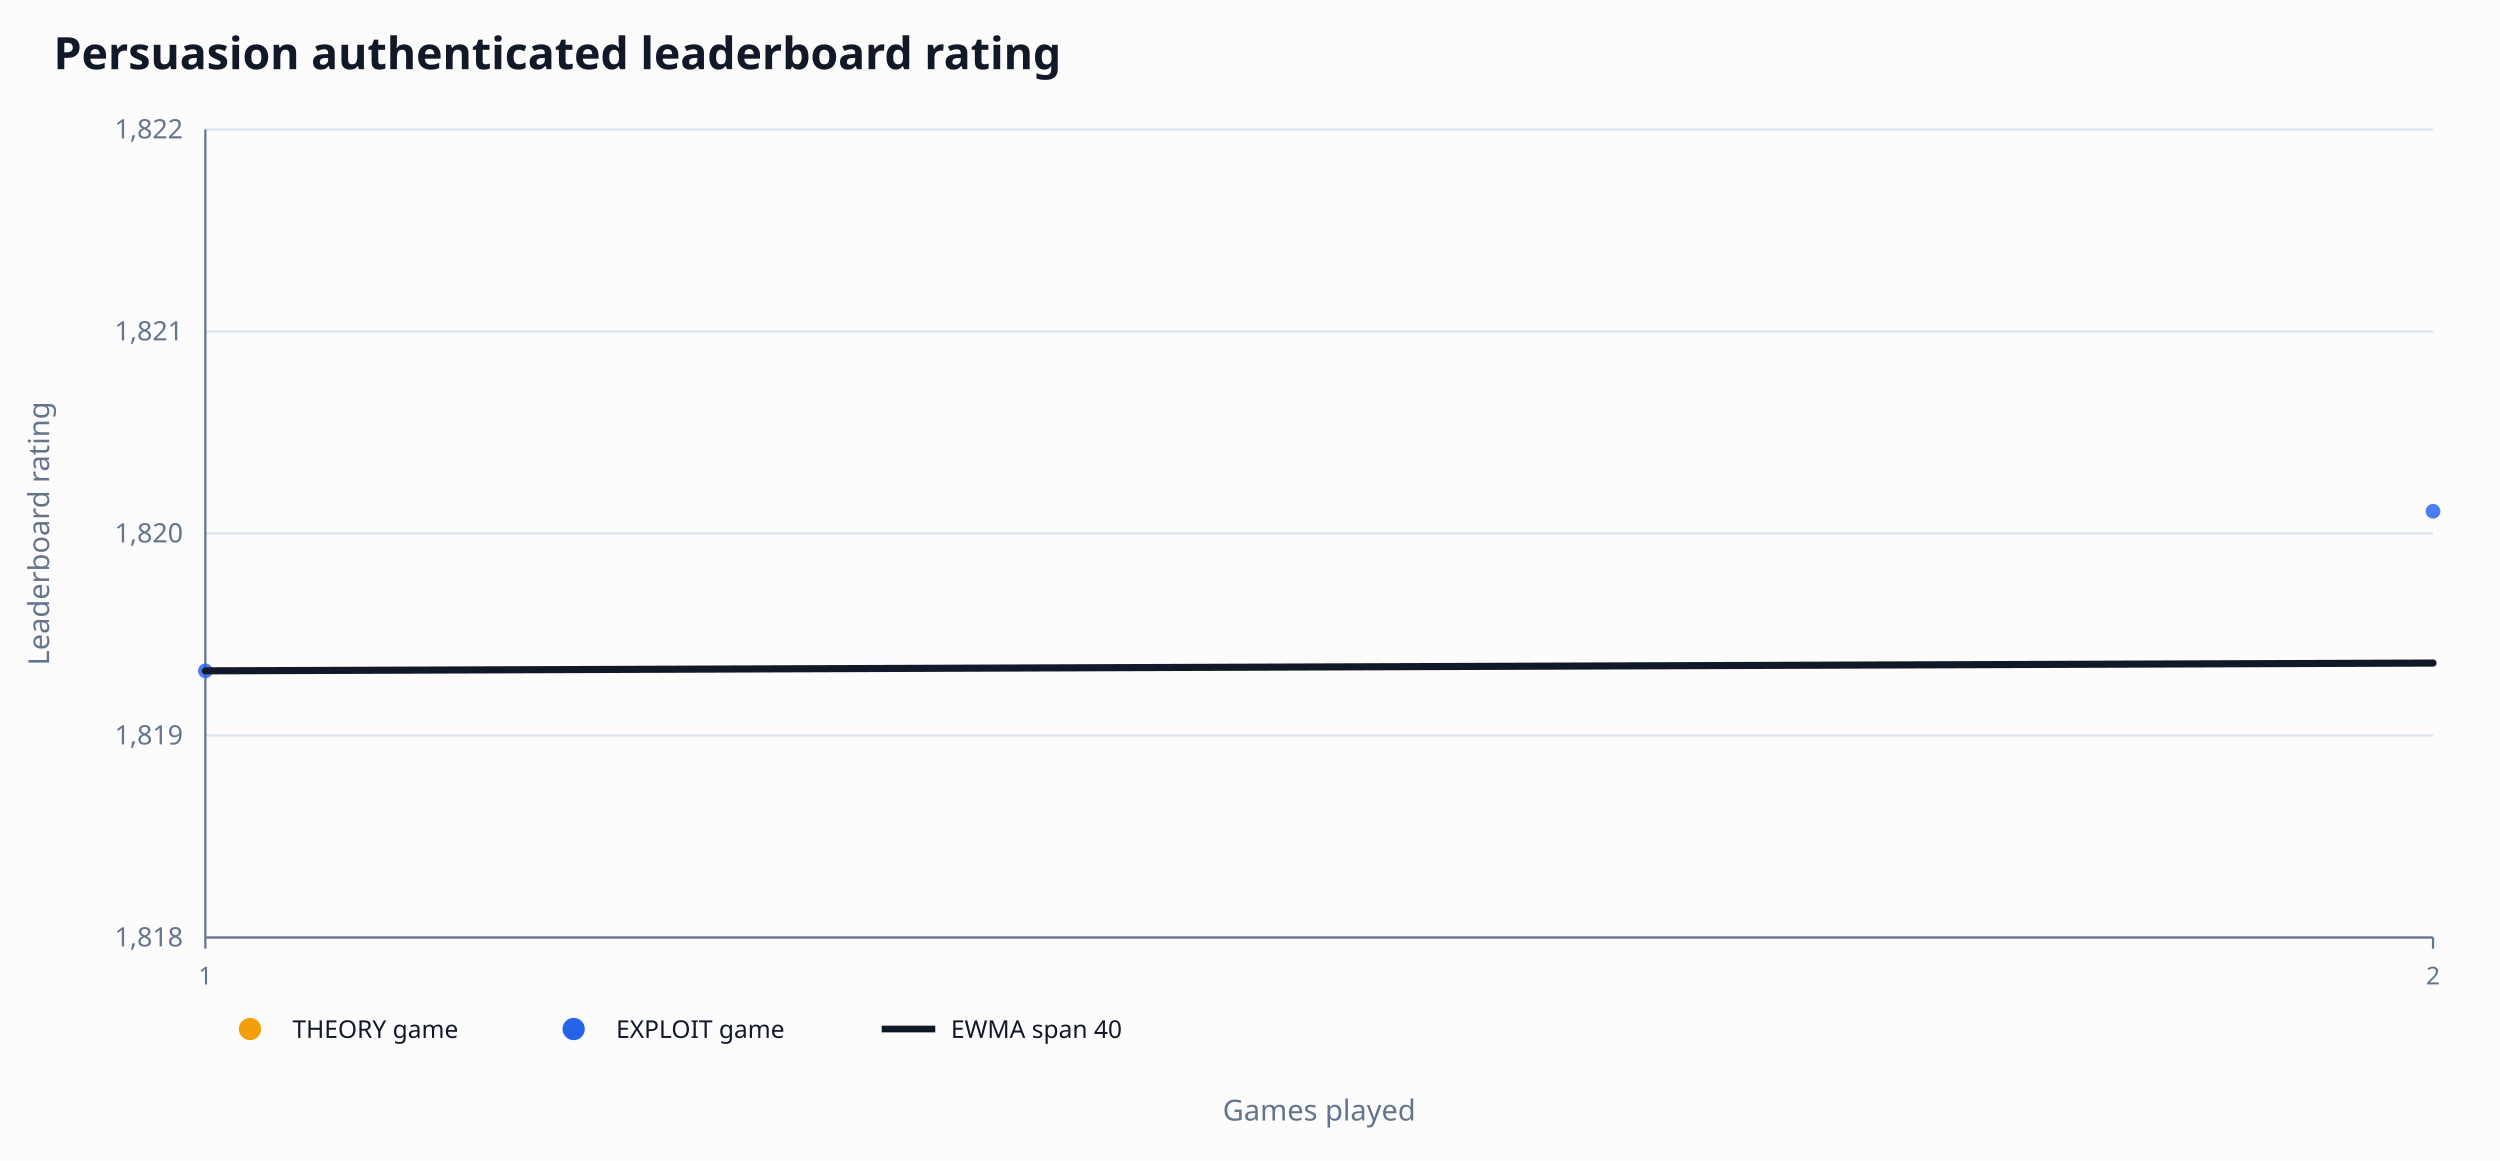
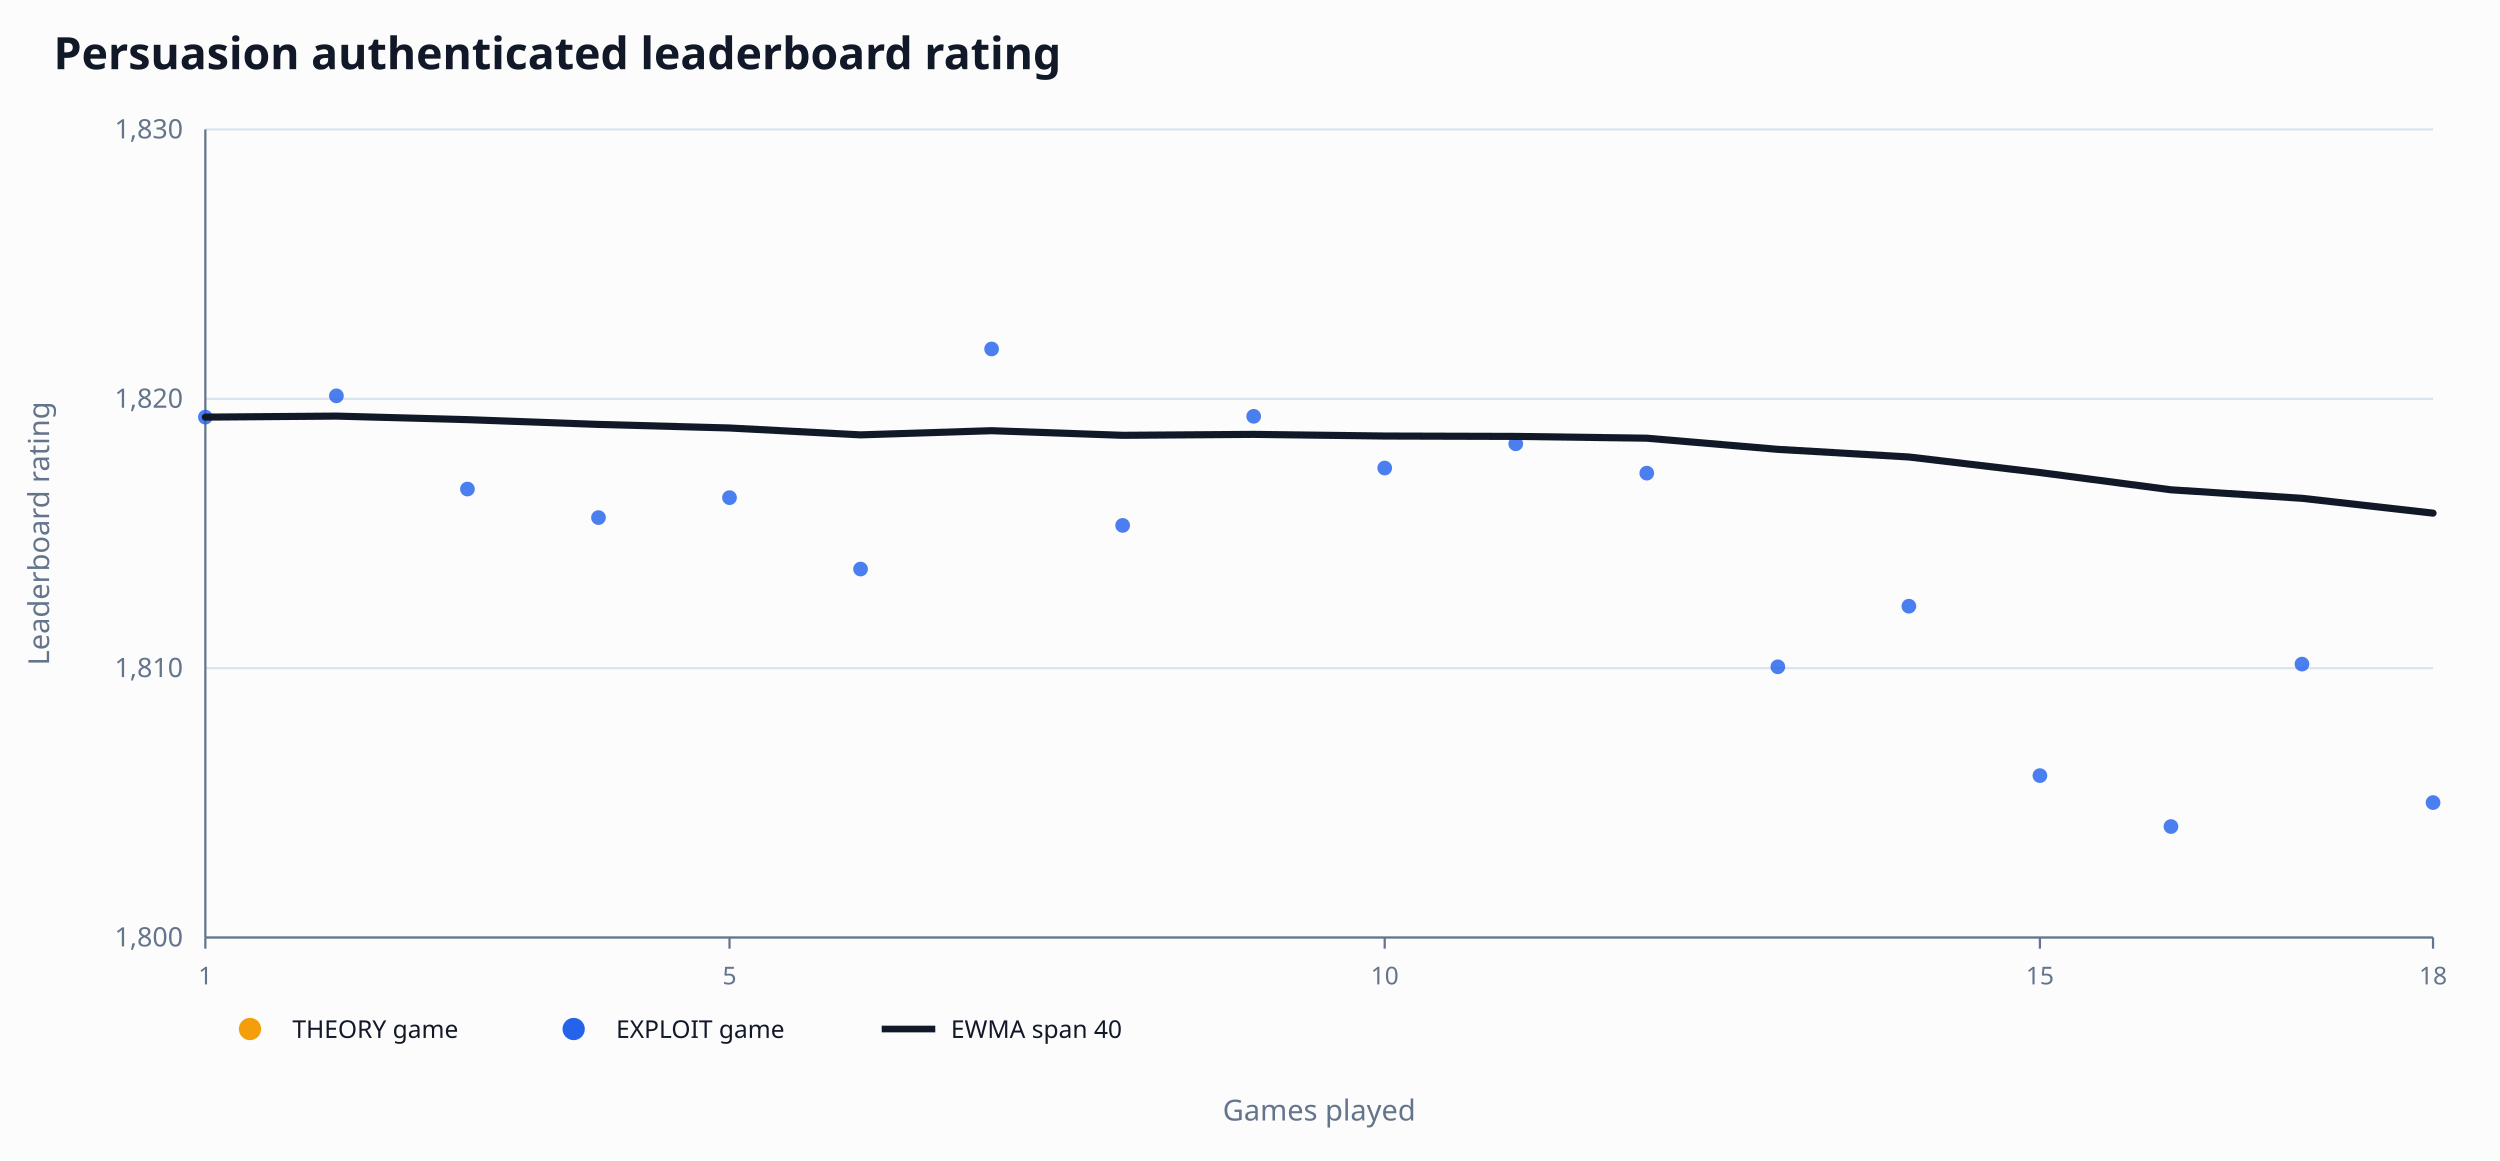
<svg xmlns="http://www.w3.org/2000/svg" width="1120" height="520" viewBox="0 0 1120 520">
  <rect width="100%" height="100%" fill="#fcfcfd" />
  <text x="24" y="31" font-family="system-ui,sans-serif" font-size="20" font-weight="700" fill="#111827">Persuasion authenticated leaderboard rating</text>
  <line x1="92" y1="420.00" x2="1090" y2="420.00" stroke="#dbe3ee" stroke-width="1" />
-   <text x="82" y="424.00" text-anchor="end" font-family="system-ui,sans-serif" font-size="12" fill="#64748b">1,818</text>
-   <line x1="92" y1="329.50" x2="1090" y2="329.50" stroke="#dbe3ee" stroke-width="1" />
-   <text x="82" y="333.50" text-anchor="end" font-family="system-ui,sans-serif" font-size="12" fill="#64748b">1,819</text>
-   <line x1="92" y1="239.00" x2="1090" y2="239.00" stroke="#dbe3ee" stroke-width="1" />
-   <text x="82" y="243.00" text-anchor="end" font-family="system-ui,sans-serif" font-size="12" fill="#64748b">1,820</text>
-   <line x1="92" y1="148.50" x2="1090" y2="148.50" stroke="#dbe3ee" stroke-width="1" />
-   <text x="82" y="152.50" text-anchor="end" font-family="system-ui,sans-serif" font-size="12" fill="#64748b">1,821</text>
+   <text x="82" y="424.00" text-anchor="end" font-family="system-ui,sans-serif" font-size="12" fill="#64748b">1,800</text>
+   <line x1="92" y1="299.33" x2="1090" y2="299.33" stroke="#dbe3ee" stroke-width="1" />
+   <text x="82" y="303.33" text-anchor="end" font-family="system-ui,sans-serif" font-size="12" fill="#64748b">1,810</text>
+   <line x1="92" y1="178.67" x2="1090" y2="178.67" stroke="#dbe3ee" stroke-width="1" />
+   <text x="82" y="182.67" text-anchor="end" font-family="system-ui,sans-serif" font-size="12" fill="#64748b">1,820</text>
  <line x1="92" y1="58.00" x2="1090" y2="58.00" stroke="#dbe3ee" stroke-width="1" />
-   <text x="82" y="62.00" text-anchor="end" font-family="system-ui,sans-serif" font-size="12" fill="#64748b">1,822</text>
+   <text x="82" y="62.00" text-anchor="end" font-family="system-ui,sans-serif" font-size="12" fill="#64748b">1,830</text>
  <line x1="92.00" y1="420" x2="92.00" y2="425" stroke="#64748b" />
  <text x="92.00" y="441" text-anchor="middle" font-family="system-ui,sans-serif" font-size="11" fill="#64748b">1</text>
+   <line x1="326.82" y1="420" x2="326.82" y2="425" stroke="#64748b" />
+   <text x="326.82" y="441" text-anchor="middle" font-family="system-ui,sans-serif" font-size="11" fill="#64748b">5</text>
+   <line x1="620.35" y1="420" x2="620.35" y2="425" stroke="#64748b" />
+   <text x="620.35" y="441" text-anchor="middle" font-family="system-ui,sans-serif" font-size="11" fill="#64748b">10</text>
+   <line x1="913.88" y1="420" x2="913.88" y2="425" stroke="#64748b" />
+   <text x="913.88" y="441" text-anchor="middle" font-family="system-ui,sans-serif" font-size="11" fill="#64748b">15</text>
  <line x1="1090.00" y1="420" x2="1090.00" y2="425" stroke="#64748b" />
-   <text x="1090.00" y="441" text-anchor="middle" font-family="system-ui,sans-serif" font-size="11" fill="#64748b">2</text>
+   <text x="1090.00" y="441" text-anchor="middle" font-family="system-ui,sans-serif" font-size="11" fill="#64748b">18</text>
  <line x1="92" y1="58" x2="92" y2="420" stroke="#64748b" />
  <line x1="92" y1="420" x2="1090" y2="420" stroke="#64748b" />
  <text x="591.00" y="502" text-anchor="middle" font-family="system-ui,sans-serif" font-size="13" fill="#64748b">Games played</text>
  <text x="22" y="239.00" text-anchor="middle" transform="rotate(-90 22 239.00)" font-family="system-ui,sans-serif" font-size="13" fill="#64748b">Leaderboard rating</text>
-   <circle cx="92.00" cy="300.54" r="3.3" fill="#2563eb" opacity="0.82" />
-   <circle cx="1090.00" cy="229.05" r="3.3" fill="#2563eb" opacity="0.82" />
-   <polyline points="92.00,300.54 1090.00,297.05" fill="none" stroke="#111827" stroke-width="3.2" stroke-linejoin="round" stroke-linecap="round" />
+   <circle cx="92.00" cy="186.87" r="3.3" fill="#2563eb" opacity="0.82" />
+   <circle cx="150.71" cy="177.34" r="3.3" fill="#2563eb" opacity="0.82" />
+   <circle cx="209.41" cy="219.09" r="3.3" fill="#2563eb" opacity="0.82" />
+   <circle cx="268.12" cy="231.88" r="3.3" fill="#2563eb" opacity="0.82" />
+   <circle cx="326.82" cy="222.95" r="3.3" fill="#2563eb" opacity="0.82" />
+   <circle cx="385.53" cy="254.93" r="3.3" fill="#2563eb" opacity="0.82" />
+   <circle cx="444.24" cy="156.34" r="3.3" fill="#2563eb" opacity="0.82" />
+   <circle cx="502.94" cy="235.38" r="3.3" fill="#2563eb" opacity="0.82" />
+   <circle cx="561.65" cy="186.51" r="3.3" fill="#2563eb" opacity="0.82" />
+   <circle cx="620.35" cy="209.68" r="3.3" fill="#2563eb" opacity="0.82" />
+   <circle cx="679.06" cy="198.82" r="3.3" fill="#2563eb" opacity="0.82" />
+   <circle cx="737.76" cy="211.97" r="3.3" fill="#2563eb" opacity="0.82" />
+   <circle cx="796.47" cy="298.73" r="3.3" fill="#2563eb" opacity="0.82" />
+   <circle cx="855.18" cy="271.58" r="3.3" fill="#2563eb" opacity="0.82" />
+   <circle cx="913.88" cy="347.48" r="3.3" fill="#2563eb" opacity="0.82" />
+   <circle cx="972.59" cy="370.29" r="3.3" fill="#2563eb" opacity="0.82" />
+   <circle cx="1031.29" cy="297.52" r="3.3" fill="#2563eb" opacity="0.82" />
+   <circle cx="1090.00" cy="359.55" r="3.3" fill="#2563eb" opacity="0.82" />
+   <polyline points="92.00,186.87 150.71,186.41 209.41,188.00 268.12,190.14 326.82,191.74 385.53,194.82 444.24,192.95 502.94,195.02 561.65,194.60 620.35,195.34 679.06,195.51 737.76,196.31 796.47,201.31 855.18,204.73 913.88,211.70 972.59,219.43 1031.29,223.24 1090.00,229.89" fill="none" stroke="#111827" stroke-width="3.2" stroke-linejoin="round" stroke-linecap="round" />
  <circle cx="112" cy="461" r="5" fill="#f59e0b" />
  <text x="131" y="465" font-family="system-ui,sans-serif" font-size="11" fill="#111827">THEORY game</text>
  <circle cx="257" cy="461" r="5" fill="#2563eb" />
  <text x="276" y="465" font-family="system-ui,sans-serif" font-size="11" fill="#111827">EXPLOIT game</text>
  <line x1="395" y1="461" x2="419" y2="461" stroke="#111827" stroke-width="3" />
  <text x="426" y="465" font-family="system-ui,sans-serif" font-size="11" fill="#111827">EWMA span 40</text>
</svg>
